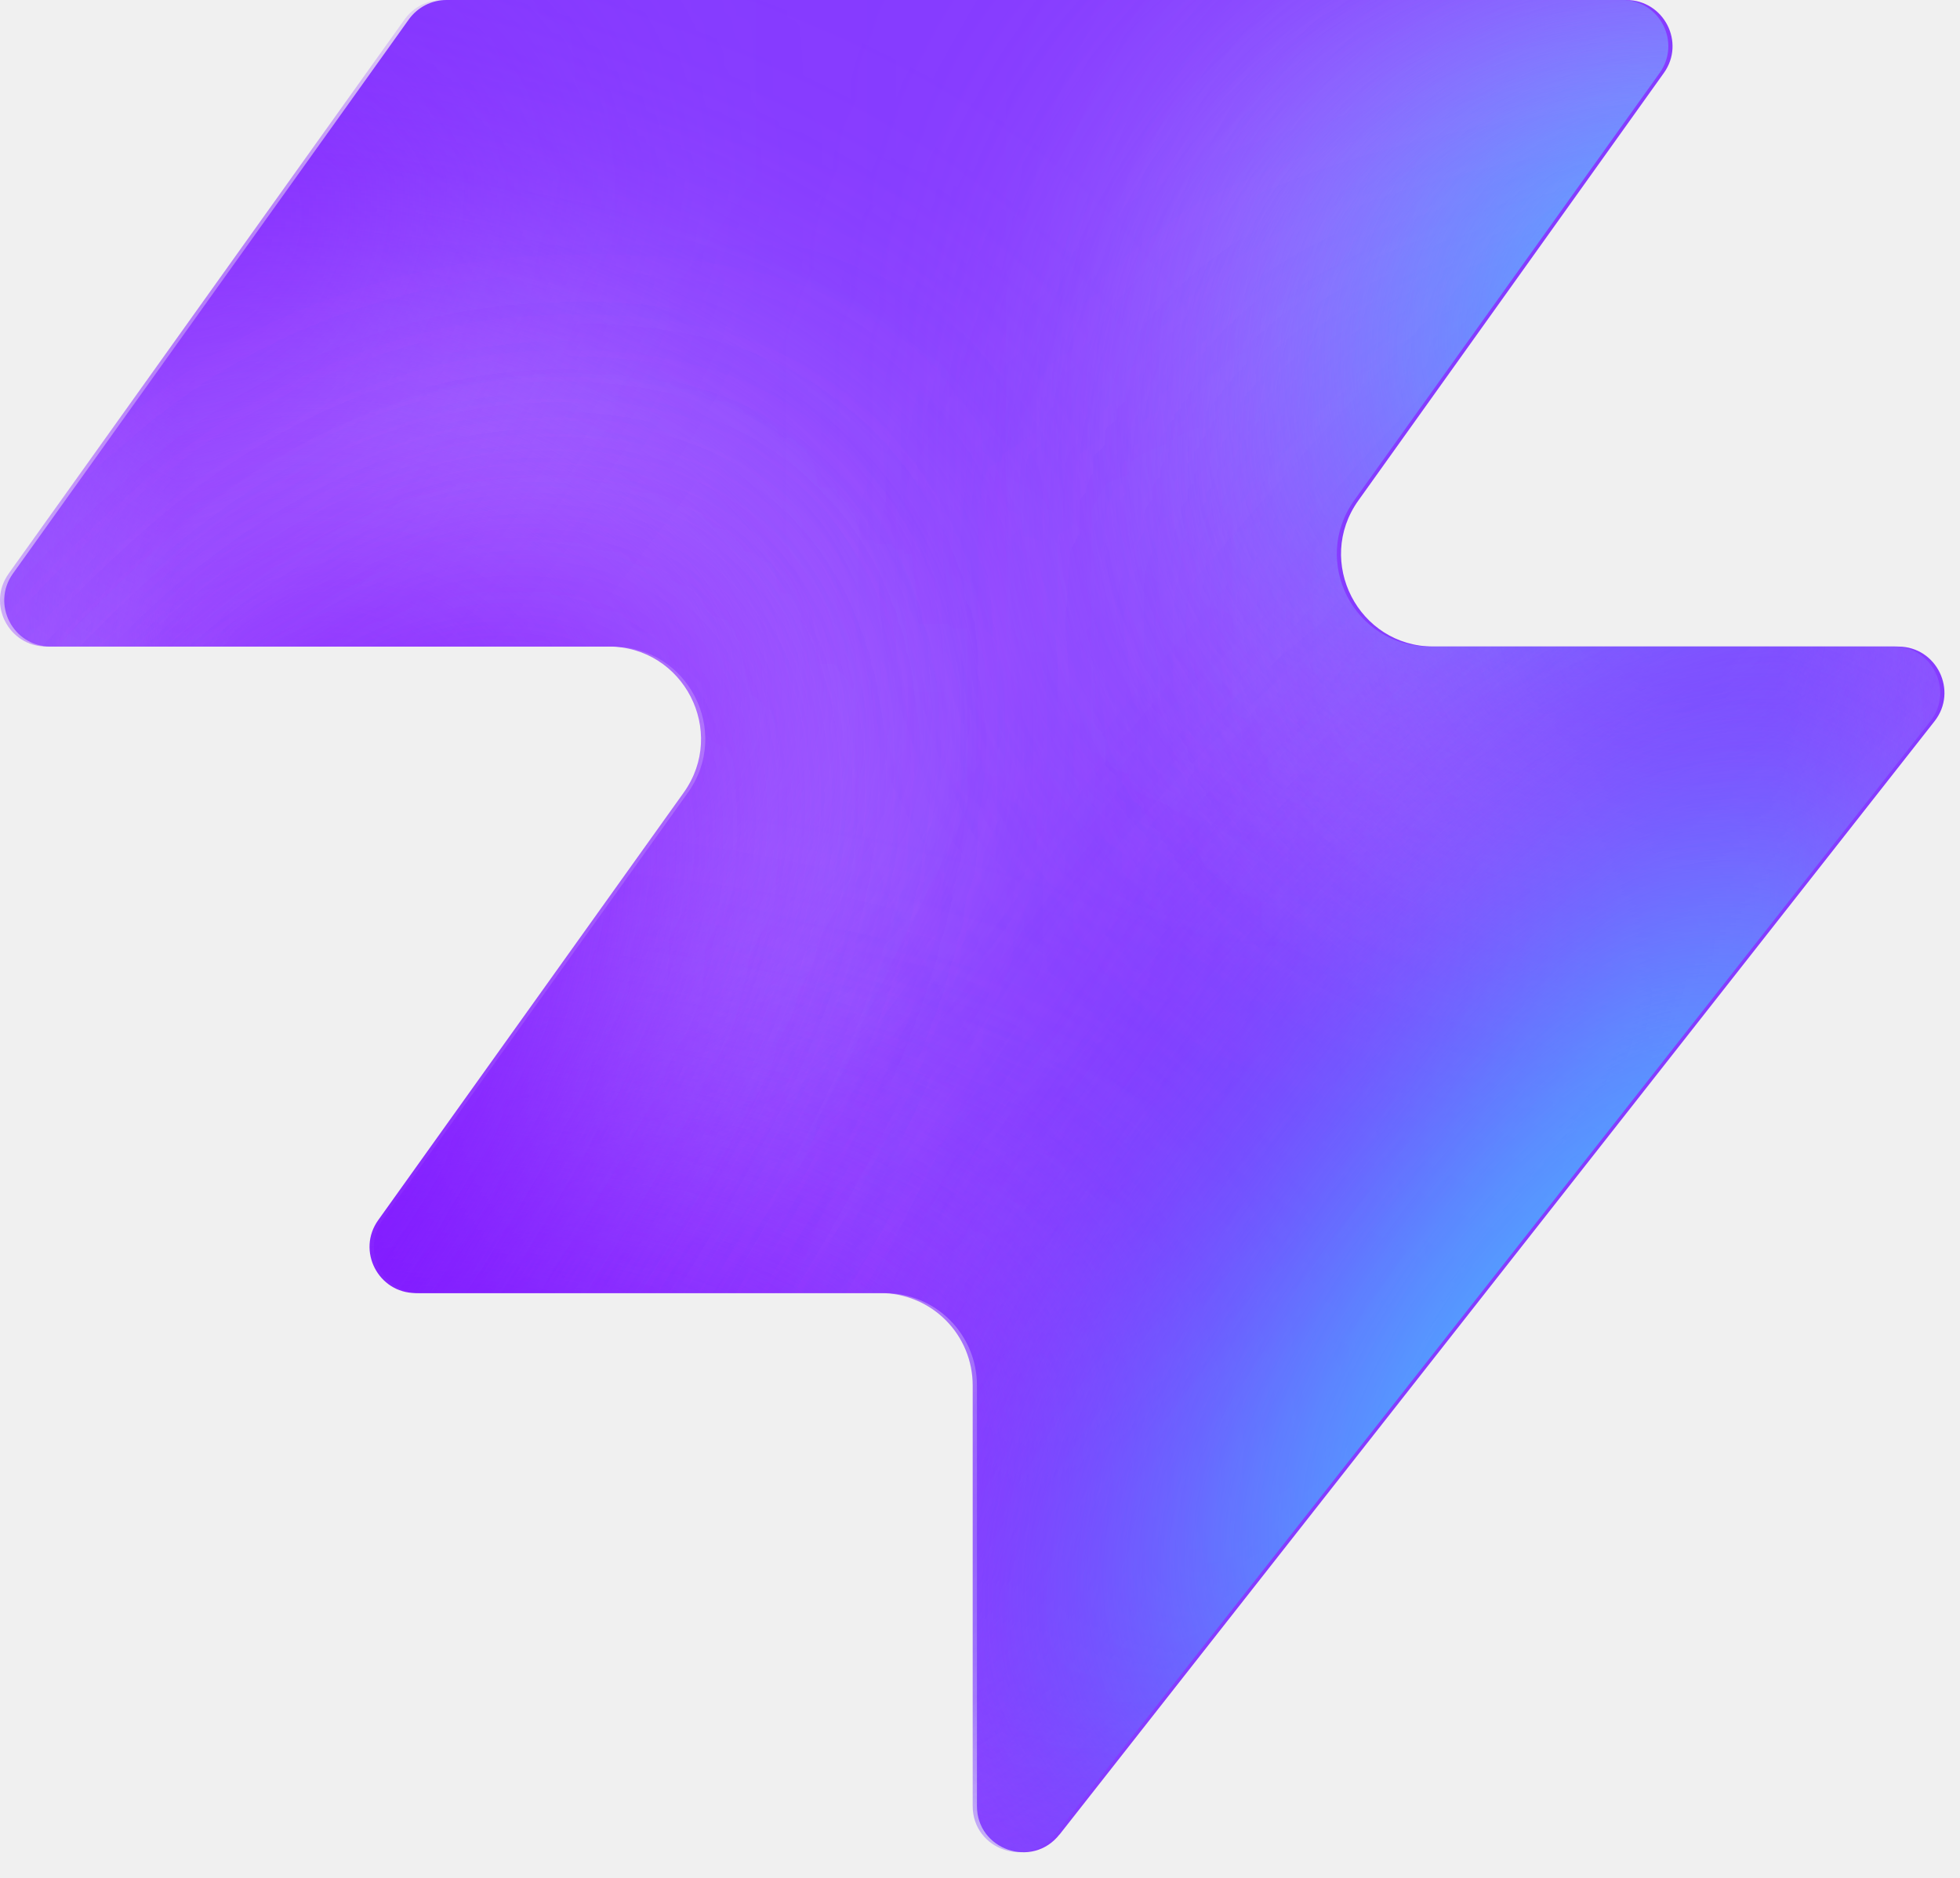
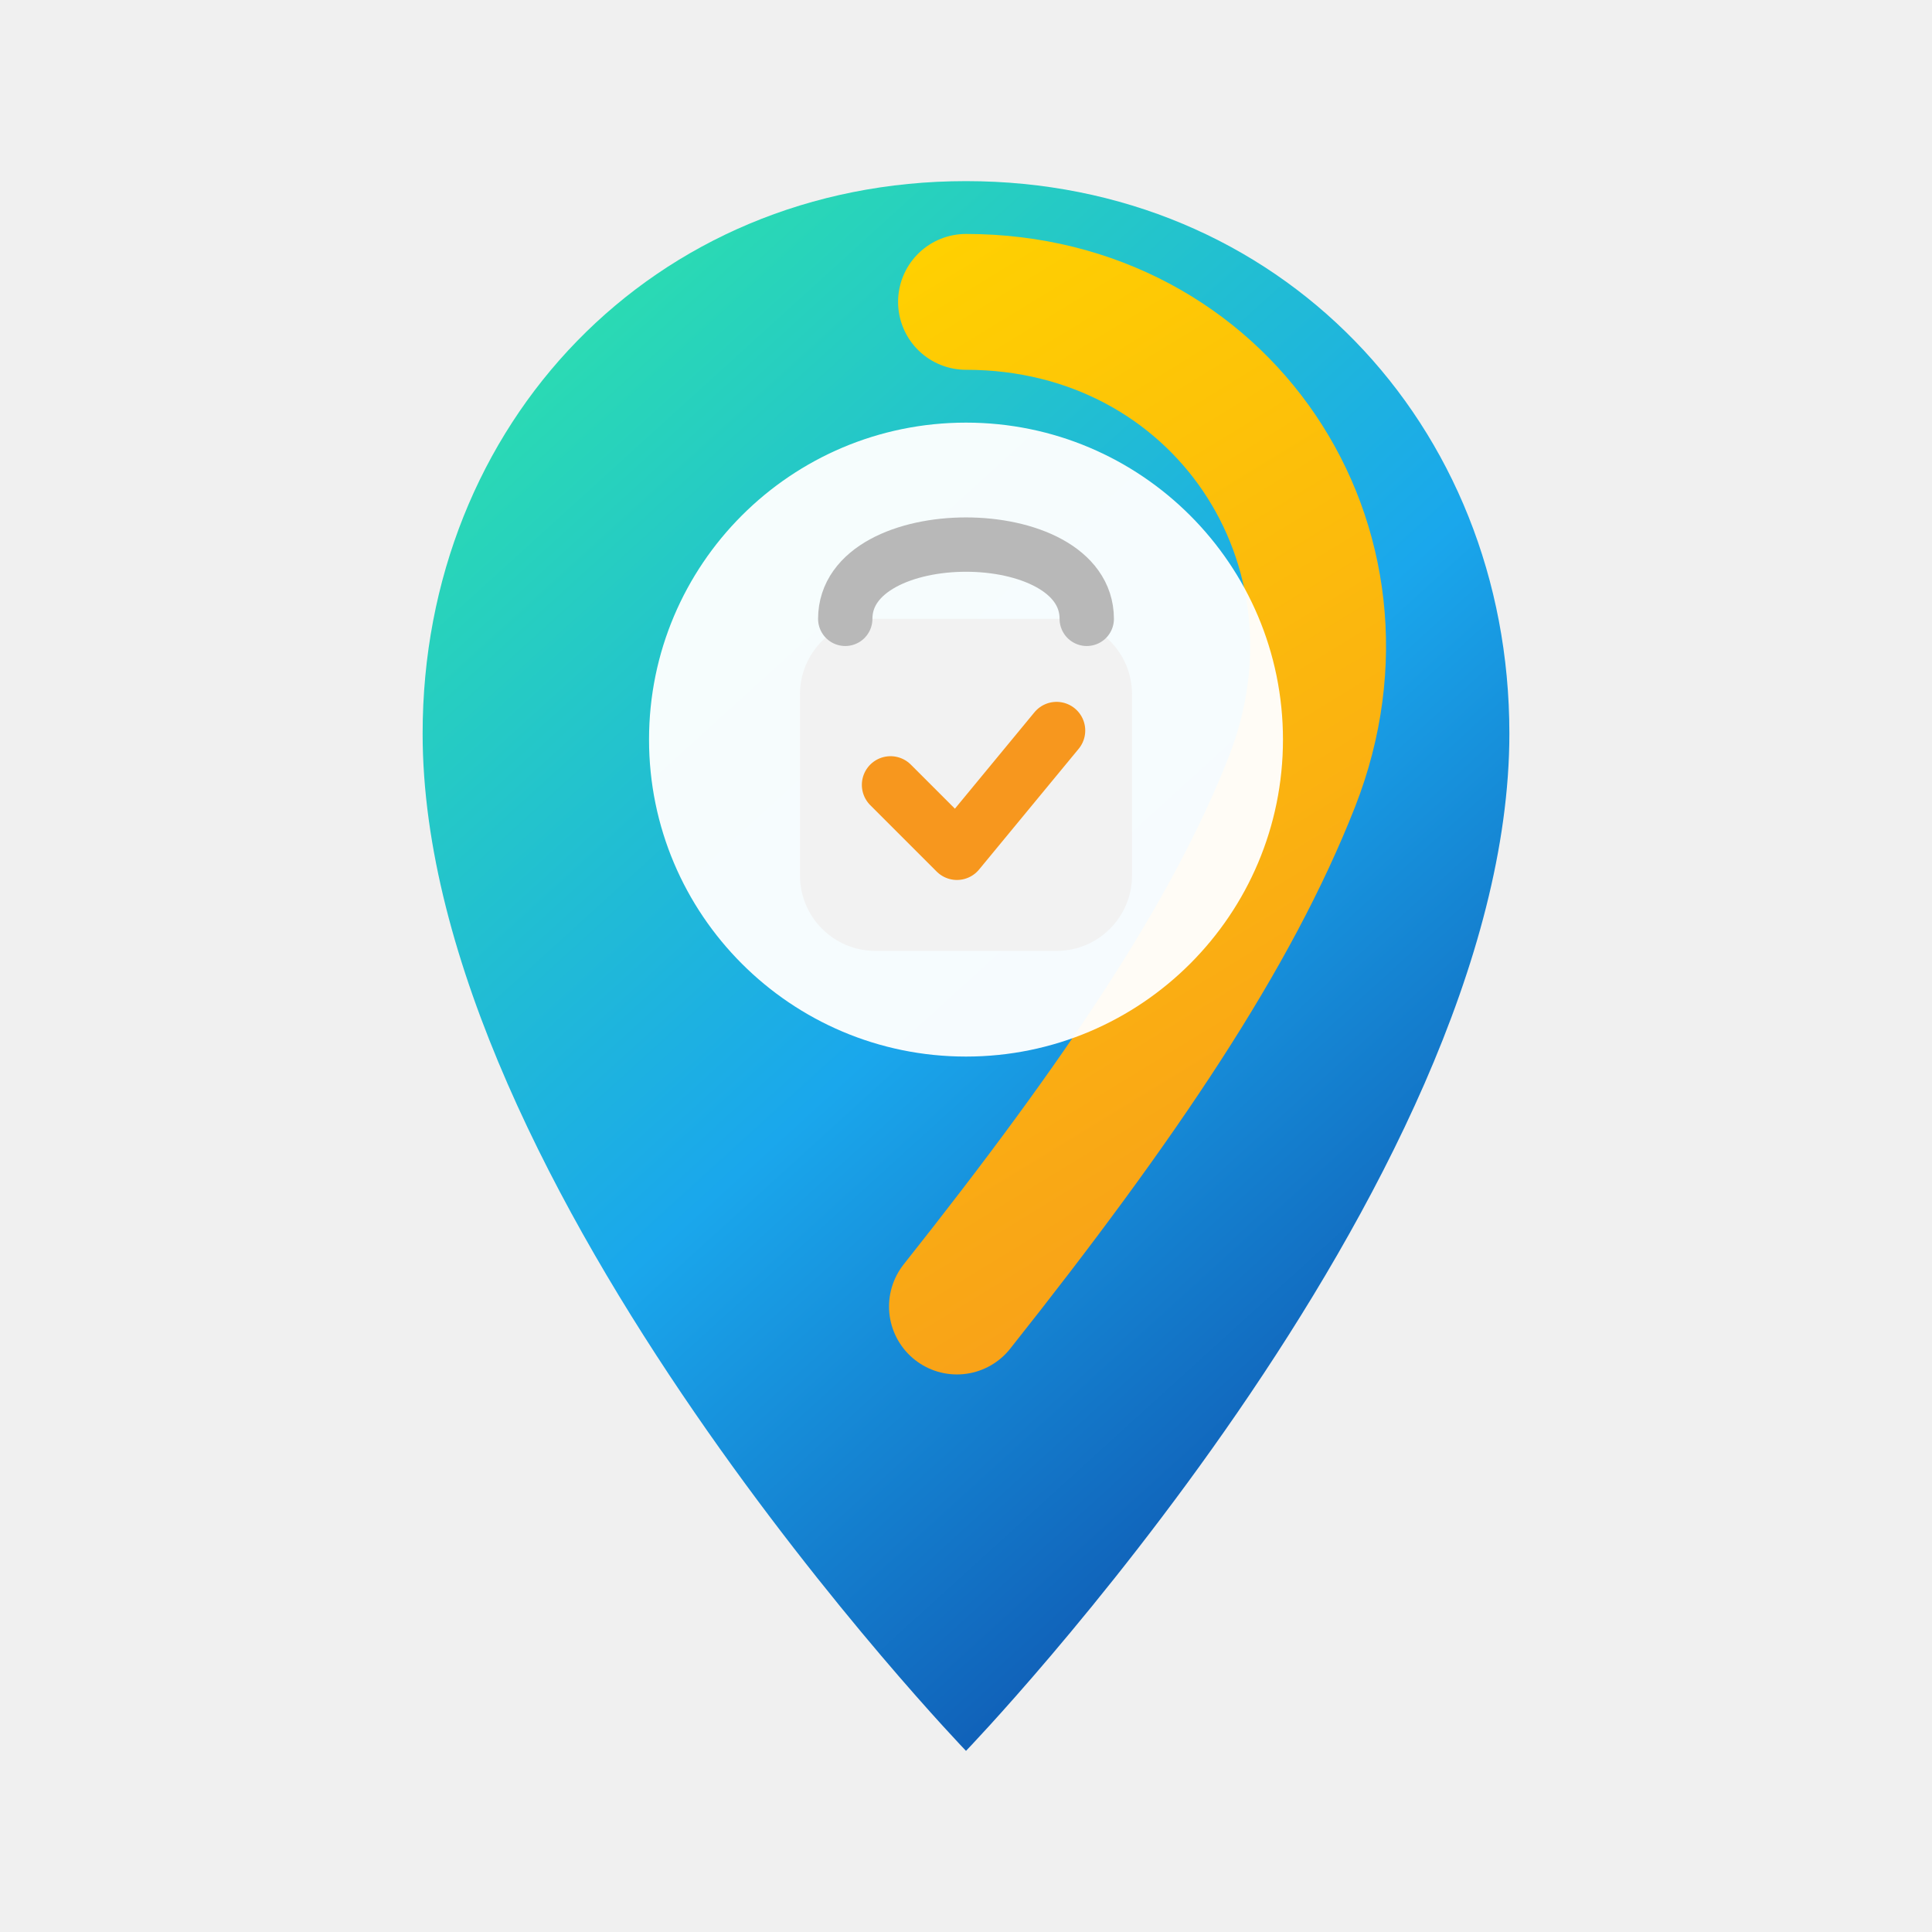
- <svg xmlns="http://www.w3.org/2000/svg" width="48" height="46" fill="none" viewBox="0 0 48 46">
-   <path fill="#863bff" d="M25.946 44.938c-.664.845-2.021.375-2.021-.698V33.937a2.26 2.26 0 0 0-2.262-2.262H10.287c-.92 0-1.456-1.04-.92-1.788l7.48-10.471c1.07-1.497 0-3.578-1.842-3.578H1.237c-.92 0-1.456-1.04-.92-1.788L10.013.474c.214-.297.556-.474.92-.474h28.894c.92 0 1.456 1.04.92 1.788l-7.48 10.471c-1.07 1.498 0 3.579 1.842 3.579h11.377c.943 0 1.473 1.088.89 1.83L25.947 44.94z" style="fill:#863bff;fill:color(display-p3 .525 .23 1);fill-opacity:1" />
-   <mask id="a" width="48" height="46" x="0" y="0" maskUnits="userSpaceOnUse" style="mask-type:alpha">
-     <path fill="#000" d="M25.842 44.938c-.664.844-2.021.375-2.021-.698V33.937a2.26 2.26 0 0 0-2.262-2.262H10.183c-.92 0-1.456-1.04-.92-1.788l7.48-10.471c1.07-1.498 0-3.579-1.842-3.579H1.133c-.92 0-1.456-1.04-.92-1.787L9.91.473c.214-.297.556-.474.92-.474h28.894c.92 0 1.456 1.04.92 1.788l-7.48 10.471c-1.07 1.498 0 3.578 1.842 3.578h11.377c.943 0 1.473 1.088.89 1.832L25.843 44.94z" style="fill:#000;fill-opacity:1" />
-   </mask>
-   <g mask="url(#a)">
-     <g filter="url(#b)">
-       <ellipse cx="5.508" cy="14.704" fill="#ede6ff" rx="5.508" ry="14.704" style="fill:#ede6ff;fill:color(display-p3 .927 .903 1);fill-opacity:1" transform="matrix(.00324 1 1 -.00324 -4.47 31.516)" />
-     </g>
-     <g filter="url(#c)">
-       <ellipse cx="10.399" cy="29.851" fill="#ede6ff" rx="10.399" ry="29.851" style="fill:#ede6ff;fill:color(display-p3 .927 .903 1);fill-opacity:1" transform="matrix(.00324 1 1 -.00324 -39.328 7.883)" />
-     </g>
-     <g filter="url(#d)">
-       <ellipse cx="5.508" cy="30.487" fill="#7e14ff" rx="5.508" ry="30.487" style="fill:#7e14ff;fill:color(display-p3 .492 .077 1);fill-opacity:1" transform="rotate(89.814 -25.913 -14.639)scale(1 -1)" />
-     </g>
-     <g filter="url(#e)">
-       <ellipse cx="5.508" cy="30.599" fill="#7e14ff" rx="5.508" ry="30.599" style="fill:#7e14ff;fill:color(display-p3 .492 .077 1);fill-opacity:1" transform="rotate(89.814 -32.644 -3.334)scale(1 -1)" />
-     </g>
-     <g filter="url(#f)">
-       <ellipse cx="5.508" cy="30.599" fill="#7e14ff" rx="5.508" ry="30.599" style="fill:#7e14ff;fill:color(display-p3 .492 .077 1);fill-opacity:1" transform="matrix(.00324 1 1 -.00324 -34.34 30.47)" />
-     </g>
-     <g filter="url(#g)">
-       <ellipse cx="14.072" cy="22.078" fill="#ede6ff" rx="14.072" ry="22.078" style="fill:#ede6ff;fill:color(display-p3 .927 .903 1);fill-opacity:1" transform="rotate(93.35 24.506 48.493)scale(-1 1)" />
-     </g>
-     <g filter="url(#h)">
-       <ellipse cx="3.47" cy="21.501" fill="#7e14ff" rx="3.47" ry="21.501" style="fill:#7e14ff;fill:color(display-p3 .492 .077 1);fill-opacity:1" transform="rotate(89.009 28.708 47.59)scale(-1 1)" />
-     </g>
-     <g filter="url(#i)">
-       <ellipse cx="3.47" cy="21.501" fill="#7e14ff" rx="3.47" ry="21.501" style="fill:#7e14ff;fill:color(display-p3 .492 .077 1);fill-opacity:1" transform="rotate(89.009 28.708 47.59)scale(-1 1)" />
-     </g>
-     <g filter="url(#j)">
-       <ellipse cx=".387" cy="8.972" fill="#7e14ff" rx="4.407" ry="29.108" style="fill:#7e14ff;fill:color(display-p3 .492 .077 1);fill-opacity:1" transform="rotate(39.51 .387 8.972)" />
-     </g>
-     <g filter="url(#k)">
-       <ellipse cx="47.523" cy="-6.092" fill="#7e14ff" rx="4.407" ry="29.108" style="fill:#7e14ff;fill:color(display-p3 .492 .077 1);fill-opacity:1" transform="rotate(37.892 47.523 -6.092)" />
-     </g>
-     <g filter="url(#l)">
-       <ellipse cx="41.412" cy="6.333" fill="#47bfff" rx="5.971" ry="9.665" style="fill:#47bfff;fill:color(display-p3 .28 .748 1);fill-opacity:1" transform="rotate(37.892 41.412 6.333)" />
-     </g>
-     <g filter="url(#m)">
-       <ellipse cx="-1.879" cy="38.332" fill="#7e14ff" rx="4.407" ry="29.108" style="fill:#7e14ff;fill:color(display-p3 .492 .077 1);fill-opacity:1" transform="rotate(37.892 -1.88 38.332)" />
-     </g>
-     <g filter="url(#n)">
-       <ellipse cx="-1.879" cy="38.332" fill="#7e14ff" rx="4.407" ry="29.108" style="fill:#7e14ff;fill:color(display-p3 .492 .077 1);fill-opacity:1" transform="rotate(37.892 -1.88 38.332)" />
-     </g>
-     <g filter="url(#o)">
-       <ellipse cx="35.651" cy="29.907" fill="#7e14ff" rx="4.407" ry="29.108" style="fill:#7e14ff;fill:color(display-p3 .492 .077 1);fill-opacity:1" transform="rotate(37.892 35.651 29.907)" />
-     </g>
-     <g filter="url(#p)">
-       <ellipse cx="38.418" cy="32.4" fill="#47bfff" rx="5.971" ry="15.297" style="fill:#47bfff;fill:color(display-p3 .28 .748 1);fill-opacity:1" transform="rotate(37.892 38.418 32.4)" />
-     </g>
-   </g>
+ <svg xmlns="http://www.w3.org/2000/svg" width="64" height="64" viewBox="0 0 64 64">
  <defs>
-     <filter id="b" width="60.045" height="41.654" x="-19.77" y="16.149" color-interpolation-filters="sRGB" filterUnits="userSpaceOnUse">
-       <feFlood flood-opacity="0" result="BackgroundImageFix" />
-       <feBlend in="SourceGraphic" in2="BackgroundImageFix" result="shape" />
-       <feGaussianBlur result="effect1_foregroundBlur_2002_17158" stdDeviation="7.659" />
-     </filter>
-     <filter id="c" width="90.34" height="51.437" x="-54.613" y="-7.533" color-interpolation-filters="sRGB" filterUnits="userSpaceOnUse">
-       <feFlood flood-opacity="0" result="BackgroundImageFix" />
-       <feBlend in="SourceGraphic" in2="BackgroundImageFix" result="shape" />
-       <feGaussianBlur result="effect1_foregroundBlur_2002_17158" stdDeviation="7.659" />
-     </filter>
-     <filter id="d" width="79.355" height="29.4" x="-49.64" y="2.03" color-interpolation-filters="sRGB" filterUnits="userSpaceOnUse">
-       <feFlood flood-opacity="0" result="BackgroundImageFix" />
-       <feBlend in="SourceGraphic" in2="BackgroundImageFix" result="shape" />
-       <feGaussianBlur result="effect1_foregroundBlur_2002_17158" stdDeviation="4.596" />
-     </filter>
-     <filter id="e" width="79.579" height="29.4" x="-45.045" y="20.029" color-interpolation-filters="sRGB" filterUnits="userSpaceOnUse">
-       <feFlood flood-opacity="0" result="BackgroundImageFix" />
-       <feBlend in="SourceGraphic" in2="BackgroundImageFix" result="shape" />
-       <feGaussianBlur result="effect1_foregroundBlur_2002_17158" stdDeviation="4.596" />
-     </filter>
-     <filter id="f" width="79.579" height="29.4" x="-43.513" y="21.178" color-interpolation-filters="sRGB" filterUnits="userSpaceOnUse">
-       <feFlood flood-opacity="0" result="BackgroundImageFix" />
-       <feBlend in="SourceGraphic" in2="BackgroundImageFix" result="shape" />
-       <feGaussianBlur result="effect1_foregroundBlur_2002_17158" stdDeviation="4.596" />
-     </filter>
-     <filter id="g" width="74.749" height="58.852" x="15.756" y="-17.901" color-interpolation-filters="sRGB" filterUnits="userSpaceOnUse">
-       <feFlood flood-opacity="0" result="BackgroundImageFix" />
-       <feBlend in="SourceGraphic" in2="BackgroundImageFix" result="shape" />
-       <feGaussianBlur result="effect1_foregroundBlur_2002_17158" stdDeviation="7.659" />
-     </filter>
-     <filter id="h" width="61.377" height="25.362" x="23.548" y="2.284" color-interpolation-filters="sRGB" filterUnits="userSpaceOnUse">
-       <feFlood flood-opacity="0" result="BackgroundImageFix" />
-       <feBlend in="SourceGraphic" in2="BackgroundImageFix" result="shape" />
-       <feGaussianBlur result="effect1_foregroundBlur_2002_17158" stdDeviation="4.596" />
-     </filter>
-     <filter id="i" width="61.377" height="25.362" x="23.548" y="2.284" color-interpolation-filters="sRGB" filterUnits="userSpaceOnUse">
-       <feFlood flood-opacity="0" result="BackgroundImageFix" />
-       <feBlend in="SourceGraphic" in2="BackgroundImageFix" result="shape" />
-       <feGaussianBlur result="effect1_foregroundBlur_2002_17158" stdDeviation="4.596" />
-     </filter>
-     <filter id="j" width="56.045" height="63.649" x="-27.636" y="-22.853" color-interpolation-filters="sRGB" filterUnits="userSpaceOnUse">
-       <feFlood flood-opacity="0" result="BackgroundImageFix" />
-       <feBlend in="SourceGraphic" in2="BackgroundImageFix" result="shape" />
-       <feGaussianBlur result="effect1_foregroundBlur_2002_17158" stdDeviation="4.596" />
-     </filter>
-     <filter id="k" width="54.814" height="64.646" x="20.116" y="-38.415" color-interpolation-filters="sRGB" filterUnits="userSpaceOnUse">
-       <feFlood flood-opacity="0" result="BackgroundImageFix" />
-       <feBlend in="SourceGraphic" in2="BackgroundImageFix" result="shape" />
-       <feGaussianBlur result="effect1_foregroundBlur_2002_17158" stdDeviation="4.596" />
-     </filter>
-     <filter id="l" width="33.541" height="35.313" x="24.641" y="-11.323" color-interpolation-filters="sRGB" filterUnits="userSpaceOnUse">
-       <feFlood flood-opacity="0" result="BackgroundImageFix" />
-       <feBlend in="SourceGraphic" in2="BackgroundImageFix" result="shape" />
-       <feGaussianBlur result="effect1_foregroundBlur_2002_17158" stdDeviation="4.596" />
-     </filter>
-     <filter id="m" width="54.814" height="64.646" x="-29.286" y="6.009" color-interpolation-filters="sRGB" filterUnits="userSpaceOnUse">
-       <feFlood flood-opacity="0" result="BackgroundImageFix" />
-       <feBlend in="SourceGraphic" in2="BackgroundImageFix" result="shape" />
-       <feGaussianBlur result="effect1_foregroundBlur_2002_17158" stdDeviation="4.596" />
-     </filter>
-     <filter id="n" width="54.814" height="64.646" x="-29.286" y="6.009" color-interpolation-filters="sRGB" filterUnits="userSpaceOnUse">
-       <feFlood flood-opacity="0" result="BackgroundImageFix" />
-       <feBlend in="SourceGraphic" in2="BackgroundImageFix" result="shape" />
-       <feGaussianBlur result="effect1_foregroundBlur_2002_17158" stdDeviation="4.596" />
-     </filter>
-     <filter id="o" width="54.814" height="64.646" x="8.244" y="-2.416" color-interpolation-filters="sRGB" filterUnits="userSpaceOnUse">
-       <feFlood flood-opacity="0" result="BackgroundImageFix" />
-       <feBlend in="SourceGraphic" in2="BackgroundImageFix" result="shape" />
-       <feGaussianBlur result="effect1_foregroundBlur_2002_17158" stdDeviation="4.596" />
-     </filter>
-     <filter id="p" width="39.409" height="43.623" x="18.713" y="10.588" color-interpolation-filters="sRGB" filterUnits="userSpaceOnUse">
-       <feFlood flood-opacity="0" result="BackgroundImageFix" />
-       <feBlend in="SourceGraphic" in2="BackgroundImageFix" result="shape" />
-       <feGaussianBlur result="effect1_foregroundBlur_2002_17158" stdDeviation="4.596" />
-     </filter>
+     <linearGradient id="pinGradient" x1="12" y1="10" x2="52" y2="54" gradientUnits="userSpaceOnUse">
+       <stop offset="0" stop-color="#2ee6a6" />
+       <stop offset="0.5" stop-color="#1aa7ec" />
+       <stop offset="1" stop-color="#0b3c9d" />
+     </linearGradient>
+     <linearGradient id="accentGradient" x1="22" y1="12" x2="44" y2="48" gradientUnits="userSpaceOnUse">
+       <stop offset="0" stop-color="#ffd200" />
+       <stop offset="1" stop-color="#f7971e" />
+     </linearGradient>
  </defs>
+   <path d="M32 6C21.64 6 14 14.03 14 24.3C14 39.31 32 58 32 58C32 58 50 39.31 50 24.3C50 14.03 42.36 6 32 6Z" fill="url(#pinGradient)" />
+   <path d="M32 10C40.45 10 45.86 18.06 42.8 25.89C40.82 30.94 37.16 36.4 31.7 43.28" fill="none" stroke="url(#accentGradient)" stroke-linecap="round" stroke-width="4.5" />
+   <circle cx="32" cy="24.5" r="10.5" fill="#ffffff" opacity="0.96" />
+   <rect x="26.5" y="20.5" width="11" height="11" rx="2.5" fill="#f2f2f2" />
+   <path d="M28 20.5C28 17.22 36 17.22 36 20.5" fill="none" stroke="#b8b8b8" stroke-linecap="round" stroke-width="1.8" />
+   <path d="M29.5 26L31.7 28.2L35 24.2" fill="none" stroke="#f7971e" stroke-linecap="round" stroke-linejoin="round" stroke-width="1.9" />
</svg>
